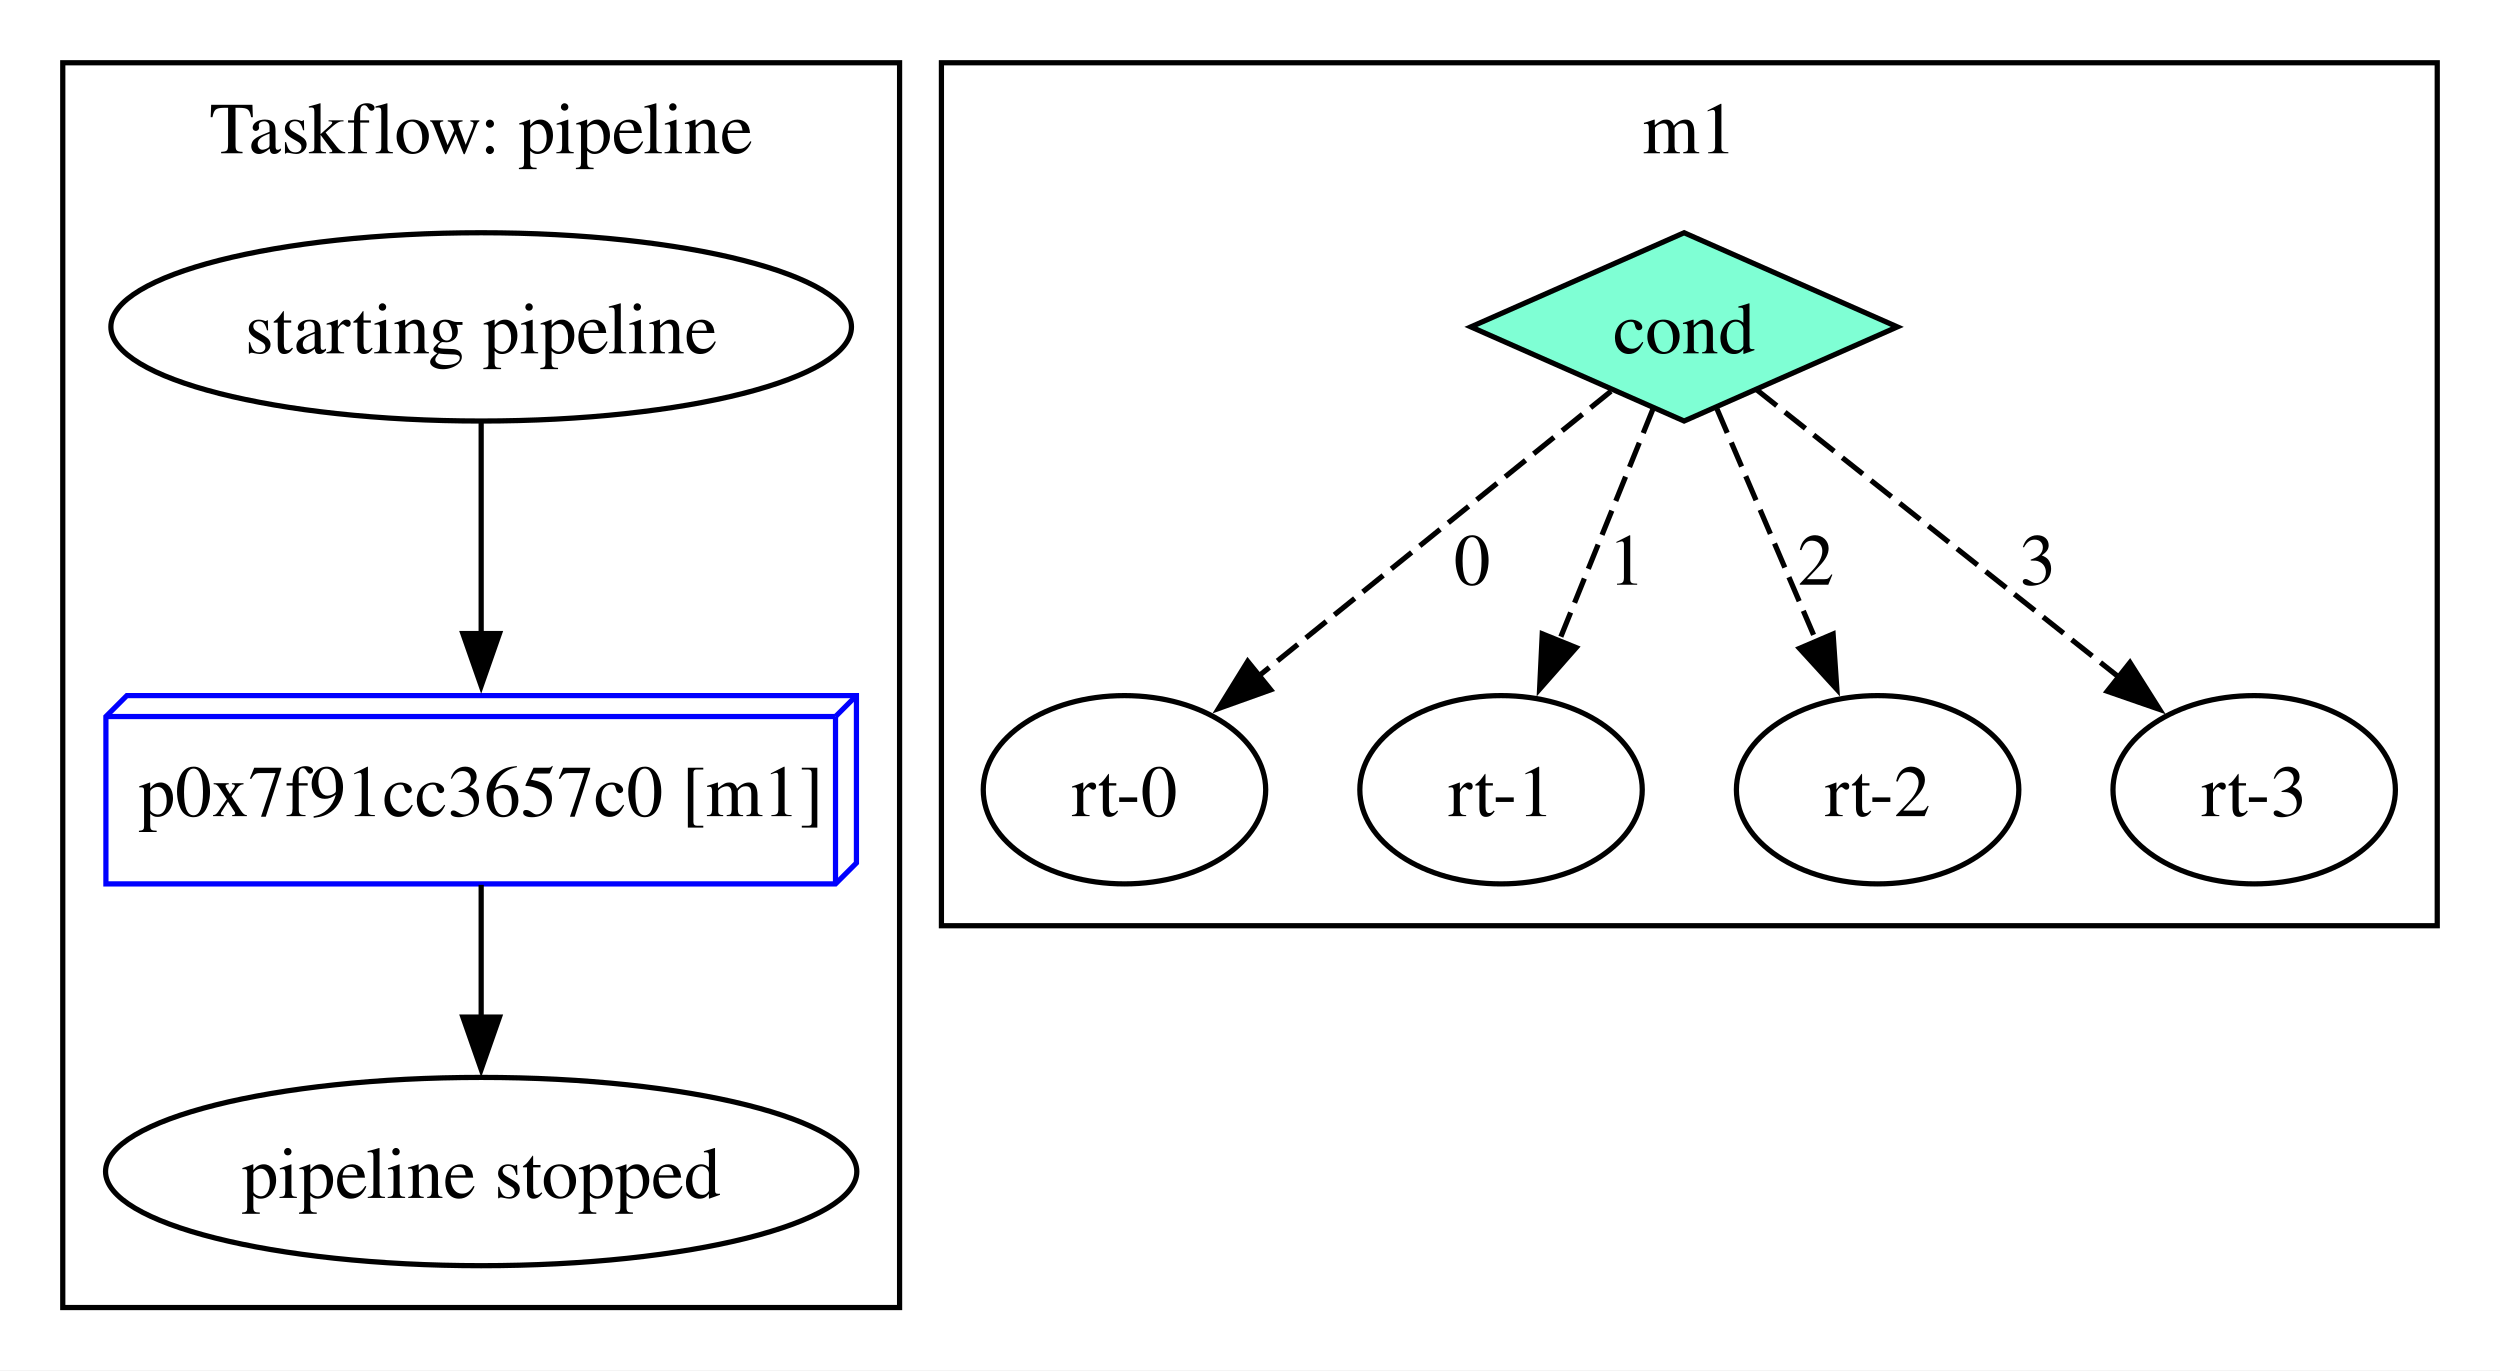
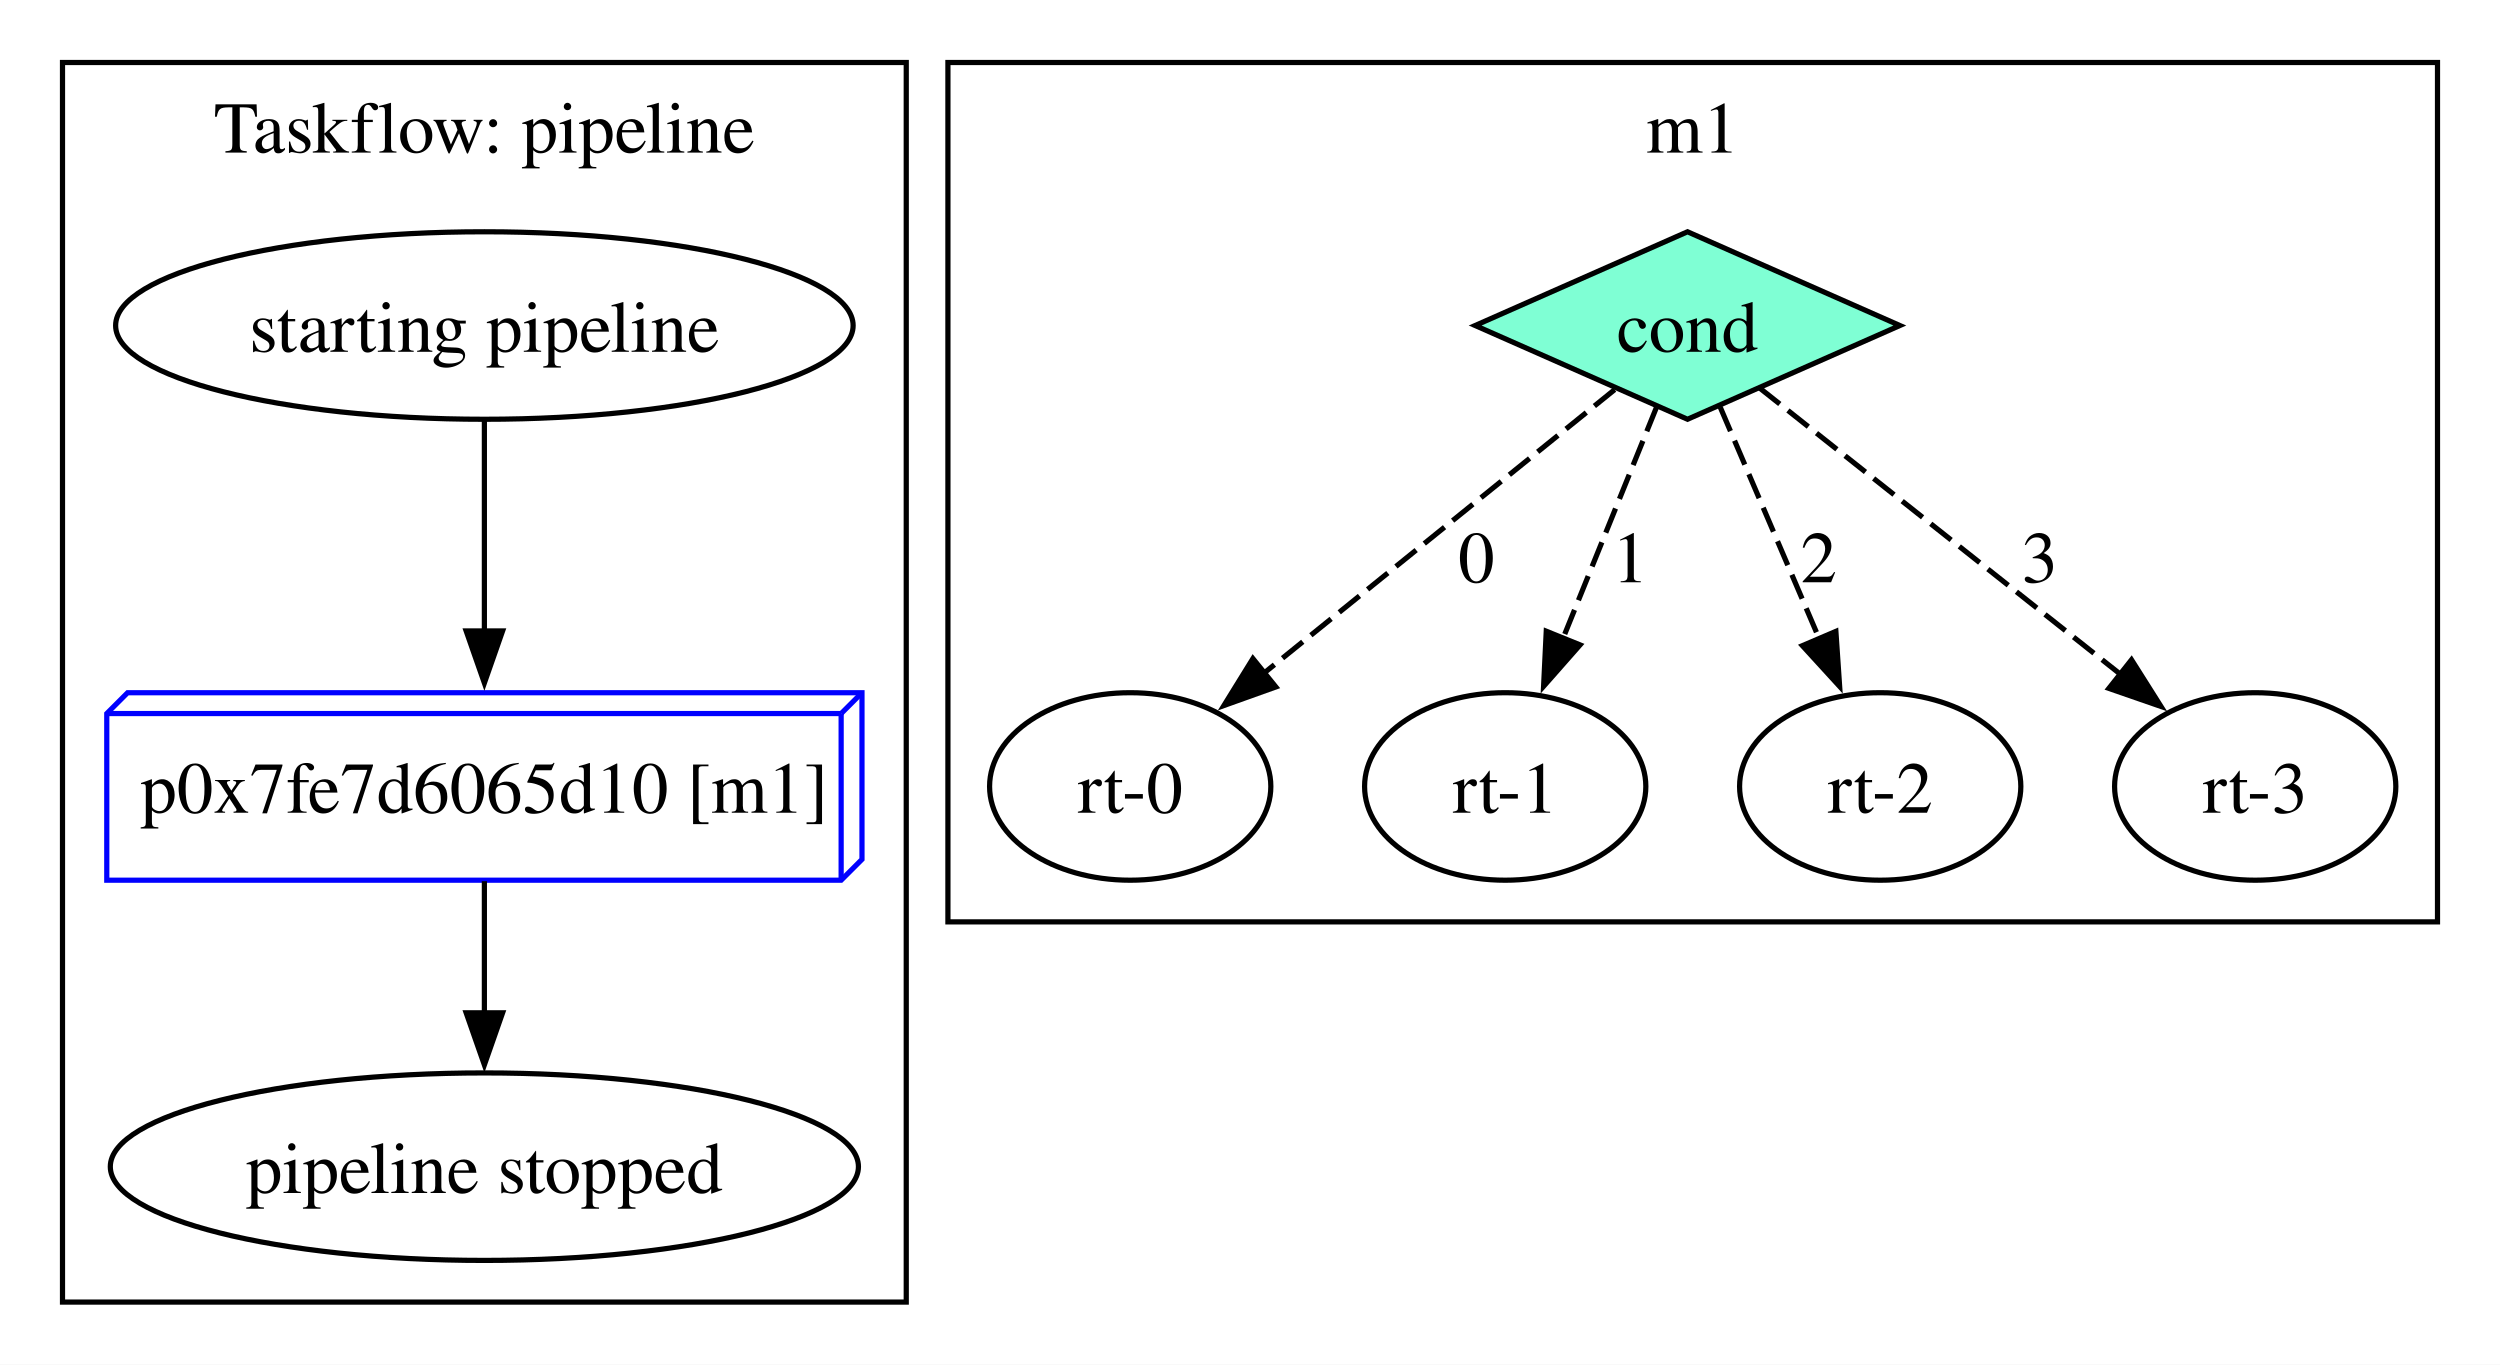
- <svg xmlns="http://www.w3.org/2000/svg" width="478pt" height="262pt" viewBox="0.00 0.00 478.00 262.00">
+ <svg xmlns="http://www.w3.org/2000/svg" width="480pt" height="262pt" viewBox="0.00 0.00 480.00 262.00">
  <g id="graph0" class="graph" transform="scale(1 1) rotate(0) translate(4 258)">
-     <polygon fill="white" stroke="none" points="-4,4 -4,-258 474,-258 474,4 -4,4" />
+     <polygon fill="white" stroke="none" points="-4,4 -4,-258 476,-258 476,4 -4,4" />
    <g id="clust1" class="cluster">
-       <polygon fill="none" stroke="black" points="8,-8 8,-246 168,-246 168,-8 8,-8" />
-       <text text-anchor="middle" x="88" y="-228.7" font-family="Times,serif" font-size="14.00">Taskflow: pipeline</text>
+       <polygon fill="none" stroke="black" points="8,-8 8,-246 170,-246 170,-8 8,-8" />
+       <text text-anchor="middle" x="89" y="-228.7" font-family="Times,serif" font-size="14.00">Taskflow: pipeline</text>
    </g>
    <g id="clust2" class="cluster">
-       <polygon fill="none" stroke="black" points="176,-81 176,-246 462,-246 462,-81 176,-81" />
-       <text text-anchor="middle" x="319" y="-228.7" font-family="Times,serif" font-size="14.00">m1</text>
+       <polygon fill="none" stroke="black" points="178,-81 178,-246 464,-246 464,-81 178,-81" />
+       <text text-anchor="middle" x="321" y="-228.7" font-family="Times,serif" font-size="14.00">m1</text>
    </g>
    <g id="node1" class="node">
-       <ellipse fill="none" stroke="black" cx="88" cy="-195.5" rx="70.8" ry="18" />
-       <text text-anchor="middle" x="88" y="-190.45" font-family="Times,serif" font-size="14.00">starting pipeline</text>
+       <ellipse fill="none" stroke="black" cx="89" cy="-195.5" rx="70.8" ry="18" />
+       <text text-anchor="middle" x="89" y="-190.45" font-family="Times,serif" font-size="14.00">starting pipeline</text>
    </g>
    <g id="node2" class="node">
-       <polygon fill="none" stroke="blue" points="159.75,-125 20.25,-125 16.25,-121 16.25,-89 155.75,-89 159.75,-93 159.75,-125" />
-       <polyline fill="none" stroke="blue" points="155.75,-121 16.25,-121" />
-       <polyline fill="none" stroke="blue" points="155.75,-121 155.75,-89" />
-       <polyline fill="none" stroke="blue" points="155.75,-121 159.75,-125" />
-       <text text-anchor="middle" x="88" y="-101.95" font-family="Times,serif" font-size="14.00">p0x7f91cc3657c0 [m1]</text>
+       <polygon fill="none" stroke="blue" points="161.5,-125 20.5,-125 16.5,-121 16.5,-89 157.5,-89 161.5,-93 161.5,-125" />
+       <polyline fill="none" stroke="blue" points="157.5,-121 16.5,-121" />
+       <polyline fill="none" stroke="blue" points="157.5,-121 157.5,-89" />
+       <polyline fill="none" stroke="blue" points="157.5,-121 161.5,-125" />
+       <text text-anchor="middle" x="89" y="-101.95" font-family="Times,serif" font-size="14.00">p0x7fe7d6065d10 [m1]</text>
    </g>
    <g id="edge1" class="edge">
-       <path fill="none" stroke="black" d="M88,-177.41C88,-165.76 88,-150.05 88,-136.52" />
-       <polygon fill="black" stroke="black" points="91.5,-136.86 88,-126.86 84.5,-136.86 91.5,-136.86" />
+       <path fill="none" stroke="black" d="M89,-177.41C89,-165.76 89,-150.05 89,-136.52" />
+       <polygon fill="black" stroke="black" points="92.5,-136.86 89,-126.86 85.5,-136.86 92.5,-136.86" />
    </g>
    <g id="node3" class="node">
-       <ellipse fill="none" stroke="black" cx="88" cy="-34" rx="71.82" ry="18" />
-       <text text-anchor="middle" x="88" y="-28.95" font-family="Times,serif" font-size="14.00">pipeline stopped</text>
+       <ellipse fill="none" stroke="black" cx="89" cy="-34" rx="71.82" ry="18" />
+       <text text-anchor="middle" x="89" y="-28.95" font-family="Times,serif" font-size="14.00">pipeline stopped</text>
    </g>
    <g id="edge2" class="edge">
-       <path fill="none" stroke="black" d="M88,-88.81C88,-81.23 88,-72.1 88,-63.54" />
-       <polygon fill="black" stroke="black" points="91.5,-63.54 88,-53.54 84.5,-63.54 91.5,-63.54" />
+       <path fill="none" stroke="black" d="M89,-88.81C89,-81.23 89,-72.1 89,-63.54" />
+       <polygon fill="black" stroke="black" points="92.5,-63.54 89,-53.54 85.5,-63.54 92.5,-63.54" />
    </g>
    <g id="node4" class="node">
-       <polygon fill="aquamarine" stroke="black" points="318,-213.5 277.23,-195.5 318,-177.5 358.77,-195.5 318,-213.5" />
-       <text text-anchor="middle" x="318" y="-190.45" font-family="Times,serif" font-size="14.00">cond</text>
+       <polygon fill="aquamarine" stroke="black" points="320,-213.5 279.23,-195.5 320,-177.5 360.77,-195.5 320,-213.5" />
+       <text text-anchor="middle" x="320" y="-190.45" font-family="Times,serif" font-size="14.00">cond</text>
    </g>
    <g id="node5" class="node">
-       <ellipse fill="none" stroke="black" cx="211" cy="-107" rx="27" ry="18" />
-       <text text-anchor="middle" x="211" y="-101.95" font-family="Times,serif" font-size="14.00">rt-0</text>
+       <ellipse fill="none" stroke="black" cx="213" cy="-107" rx="27" ry="18" />
+       <text text-anchor="middle" x="213" y="-101.95" font-family="Times,serif" font-size="14.00">rt-0</text>
    </g>
    <g id="edge3" class="edge">
-       <path fill="none" stroke="black" stroke-dasharray="5,2" d="M304.01,-183.19C286.94,-169.39 257.73,-145.78 236.6,-128.69" />
-       <polygon fill="black" stroke="black" points="238.96,-126.11 228.99,-122.54 234.56,-131.55 238.96,-126.11" />
-       <text text-anchor="middle" x="277.46" y="-146.2" font-family="Times,serif" font-size="14.00">0</text>
+       <path fill="none" stroke="black" stroke-dasharray="5,2" d="M306.01,-183.19C288.94,-169.39 259.73,-145.78 238.6,-128.69" />
+       <polygon fill="black" stroke="black" points="240.96,-126.11 230.99,-122.54 236.56,-131.55 240.96,-126.11" />
+       <text text-anchor="middle" x="279.46" y="-146.2" font-family="Times,serif" font-size="14.00">0</text>
    </g>
    <g id="node6" class="node">
-       <ellipse fill="none" stroke="black" cx="283" cy="-107" rx="27" ry="18" />
-       <text text-anchor="middle" x="283" y="-101.95" font-family="Times,serif" font-size="14.00">rt-1</text>
+       <ellipse fill="none" stroke="black" cx="285" cy="-107" rx="27" ry="18" />
+       <text text-anchor="middle" x="285" y="-101.95" font-family="Times,serif" font-size="14.00">rt-1</text>
    </g>
    <g id="edge4" class="edge">
-       <path fill="none" stroke="black" stroke-dasharray="5,2" d="M312.06,-179.83C307.15,-167.69 300.04,-150.12 294.08,-135.39" />
-       <polygon fill="black" stroke="black" points="297.37,-134.18 290.37,-126.23 290.88,-136.81 297.37,-134.18" />
-       <text text-anchor="middle" x="307.01" y="-146.2" font-family="Times,serif" font-size="14.00">1</text>
+       <path fill="none" stroke="black" stroke-dasharray="5,2" d="M314.06,-179.83C309.15,-167.69 302.04,-150.12 296.08,-135.39" />
+       <polygon fill="black" stroke="black" points="299.37,-134.18 292.37,-126.23 292.88,-136.81 299.37,-134.18" />
+       <text text-anchor="middle" x="309.01" y="-146.2" font-family="Times,serif" font-size="14.00">1</text>
    </g>
    <g id="node7" class="node">
-       <ellipse fill="none" stroke="black" cx="355" cy="-107" rx="27" ry="18" />
-       <text text-anchor="middle" x="355" y="-101.95" font-family="Times,serif" font-size="14.00">rt-2</text>
+       <ellipse fill="none" stroke="black" cx="357" cy="-107" rx="27" ry="18" />
+       <text text-anchor="middle" x="357" y="-101.95" font-family="Times,serif" font-size="14.00">rt-2</text>
    </g>
    <g id="edge5" class="edge">
-       <path fill="none" stroke="black" stroke-dasharray="5,2" d="M324.28,-179.83C329.47,-167.69 336.98,-150.12 343.28,-135.39" />
-       <polygon fill="black" stroke="black" points="346.49,-136.78 347.21,-126.21 340.06,-134.03 346.49,-136.78" />
-       <text text-anchor="middle" x="343.19" y="-146.2" font-family="Times,serif" font-size="14.00">2</text>
+       <path fill="none" stroke="black" stroke-dasharray="5,2" d="M326.28,-179.83C331.47,-167.69 338.98,-150.12 345.28,-135.39" />
+       <polygon fill="black" stroke="black" points="348.49,-136.78 349.21,-126.21 342.06,-134.03 348.49,-136.78" />
+       <text text-anchor="middle" x="345.19" y="-146.2" font-family="Times,serif" font-size="14.00">2</text>
    </g>
    <g id="node8" class="node">
-       <ellipse fill="none" stroke="black" cx="427" cy="-107" rx="27" ry="18" />
-       <text text-anchor="middle" x="427" y="-101.95" font-family="Times,serif" font-size="14.00">rt-3</text>
+       <ellipse fill="none" stroke="black" cx="429" cy="-107" rx="27" ry="18" />
+       <text text-anchor="middle" x="429" y="-101.95" font-family="Times,serif" font-size="14.00">rt-3</text>
    </g>
    <g id="edge6" class="edge">
-       <path fill="none" stroke="black" stroke-dasharray="5,2" d="M331.8,-183.54C349.25,-169.7 379.61,-145.6 401.36,-128.35" />
-       <polygon fill="black" stroke="black" points="403.25,-131.32 408.91,-122.36 398.9,-125.83 403.25,-131.32" />
-       <text text-anchor="middle" x="385.64" y="-146.2" font-family="Times,serif" font-size="14.00">3</text>
+       <path fill="none" stroke="black" stroke-dasharray="5,2" d="M333.8,-183.54C351.25,-169.7 381.61,-145.6 403.36,-128.35" />
+       <polygon fill="black" stroke="black" points="405.25,-131.32 410.91,-122.36 400.9,-125.83 405.25,-131.32" />
+       <text text-anchor="middle" x="387.64" y="-146.2" font-family="Times,serif" font-size="14.00">3</text>
    </g>
  </g>
</svg>
